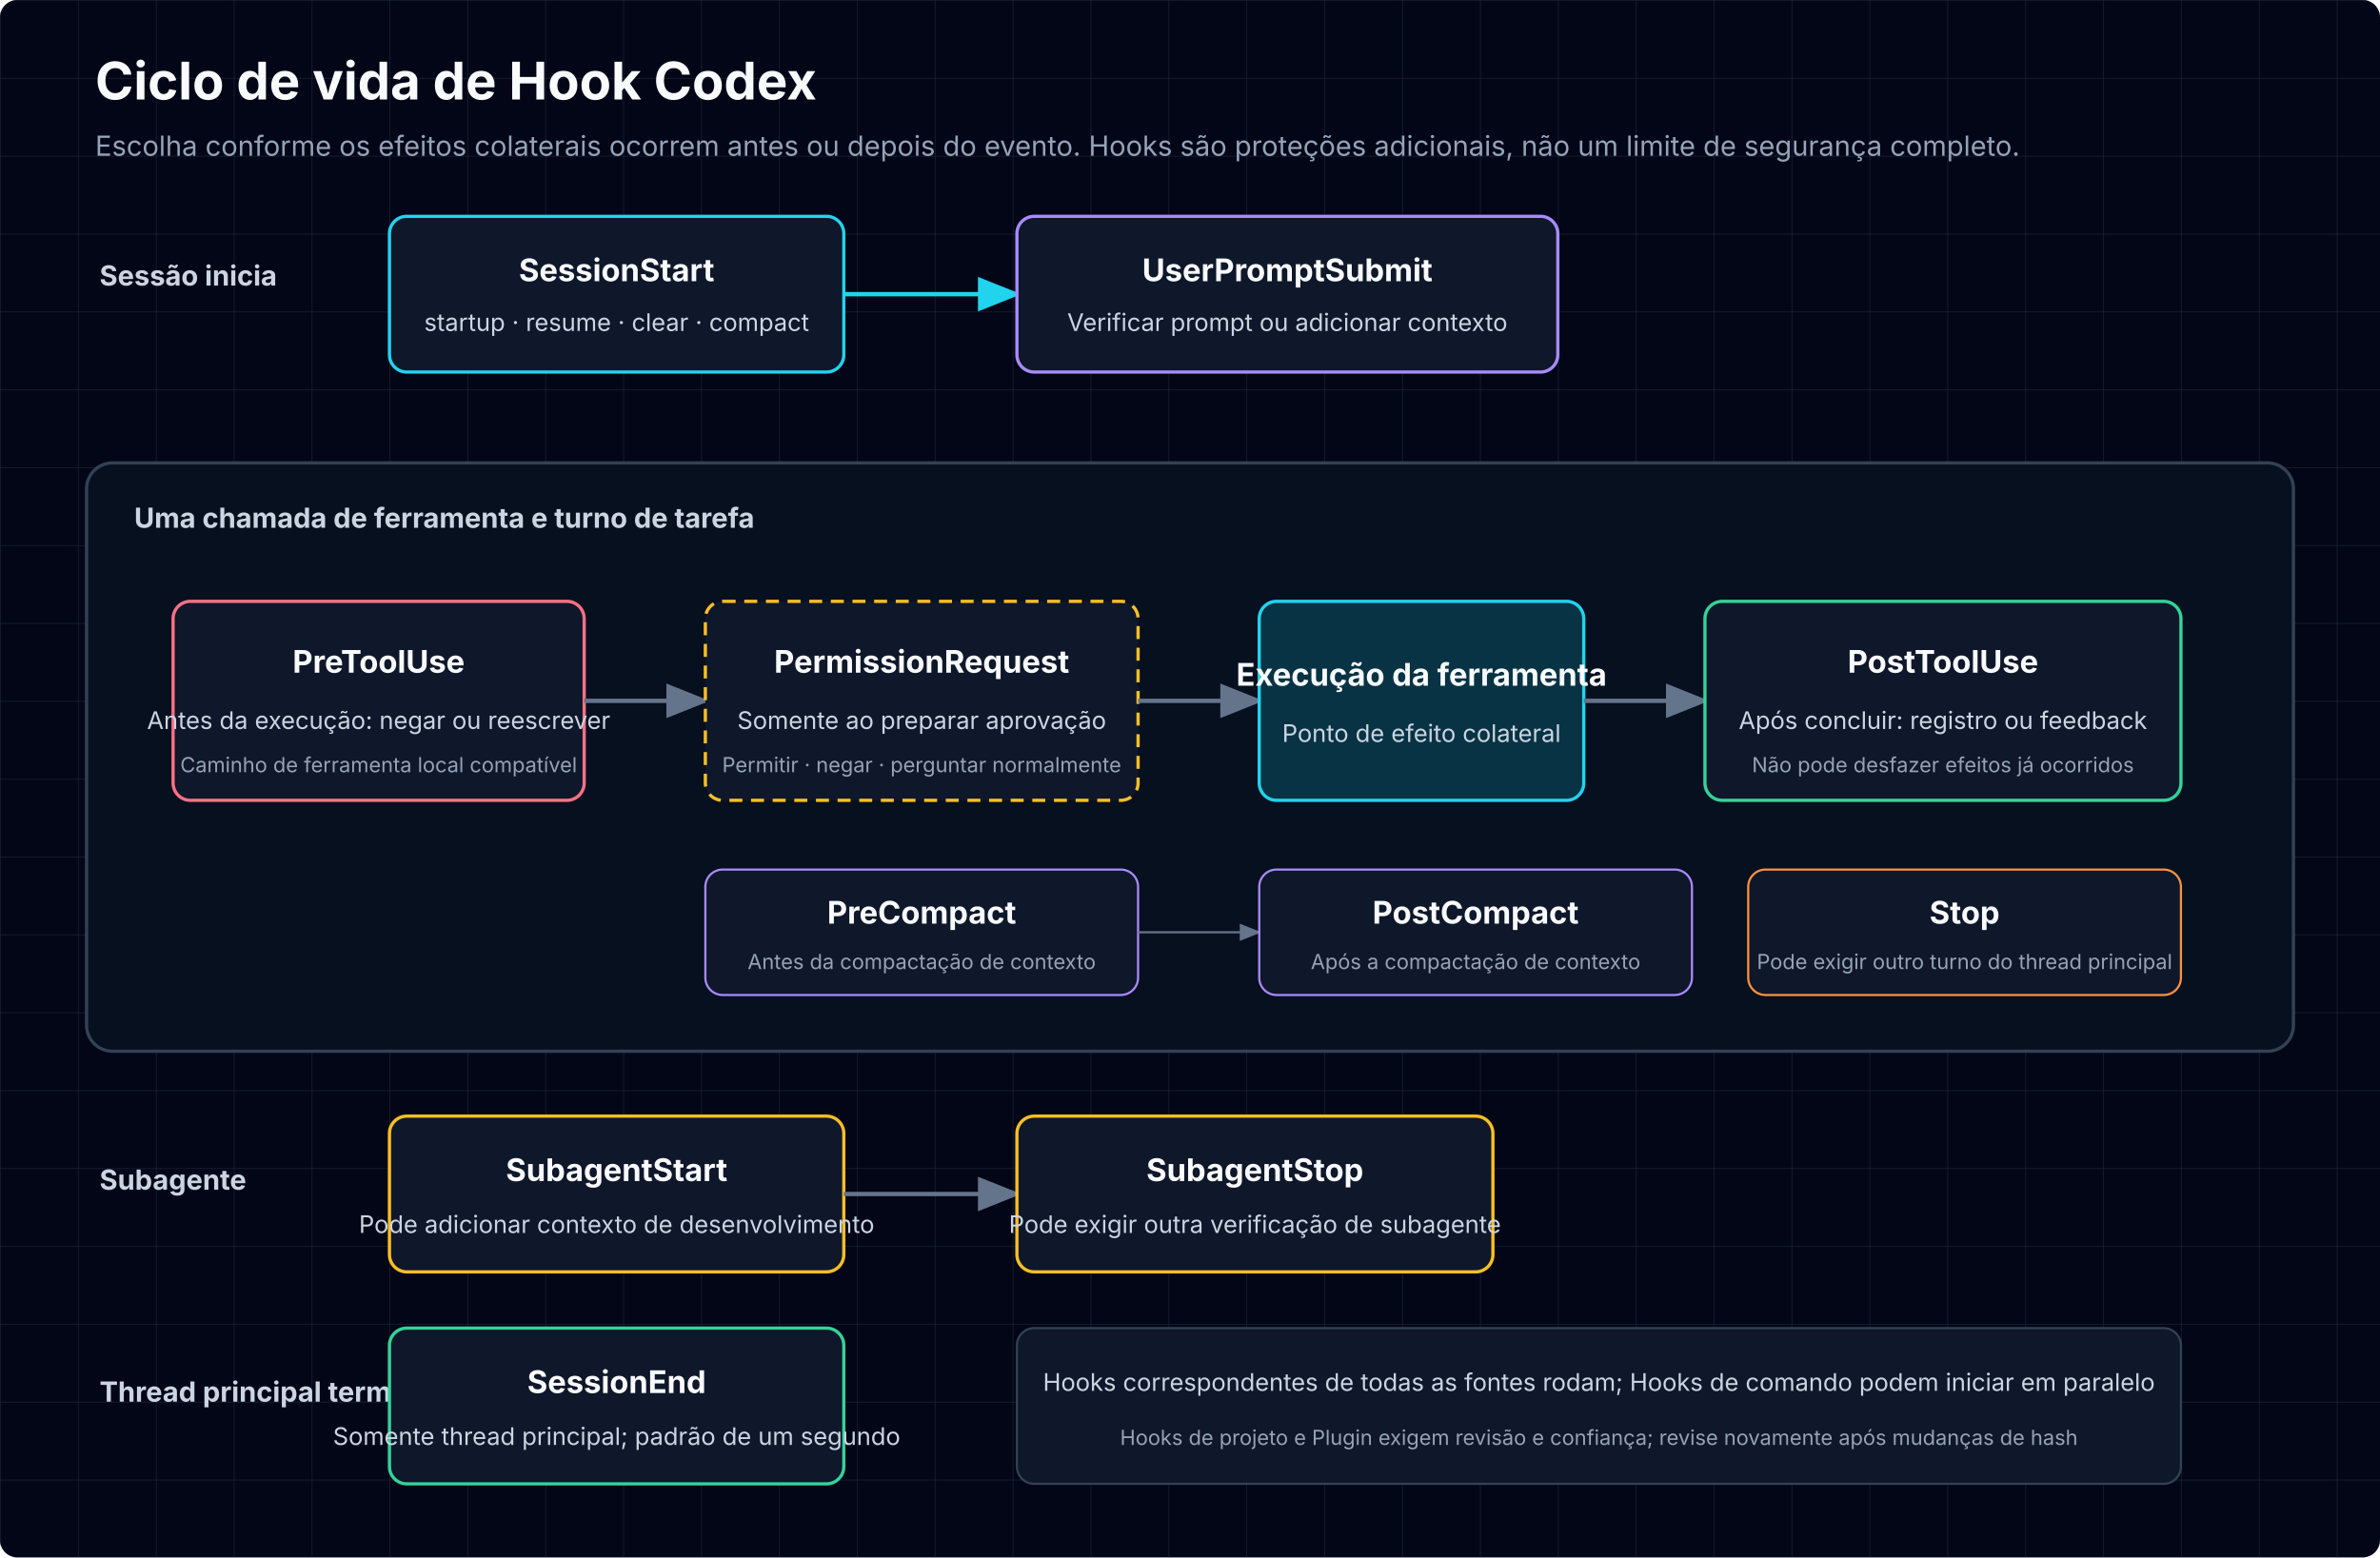
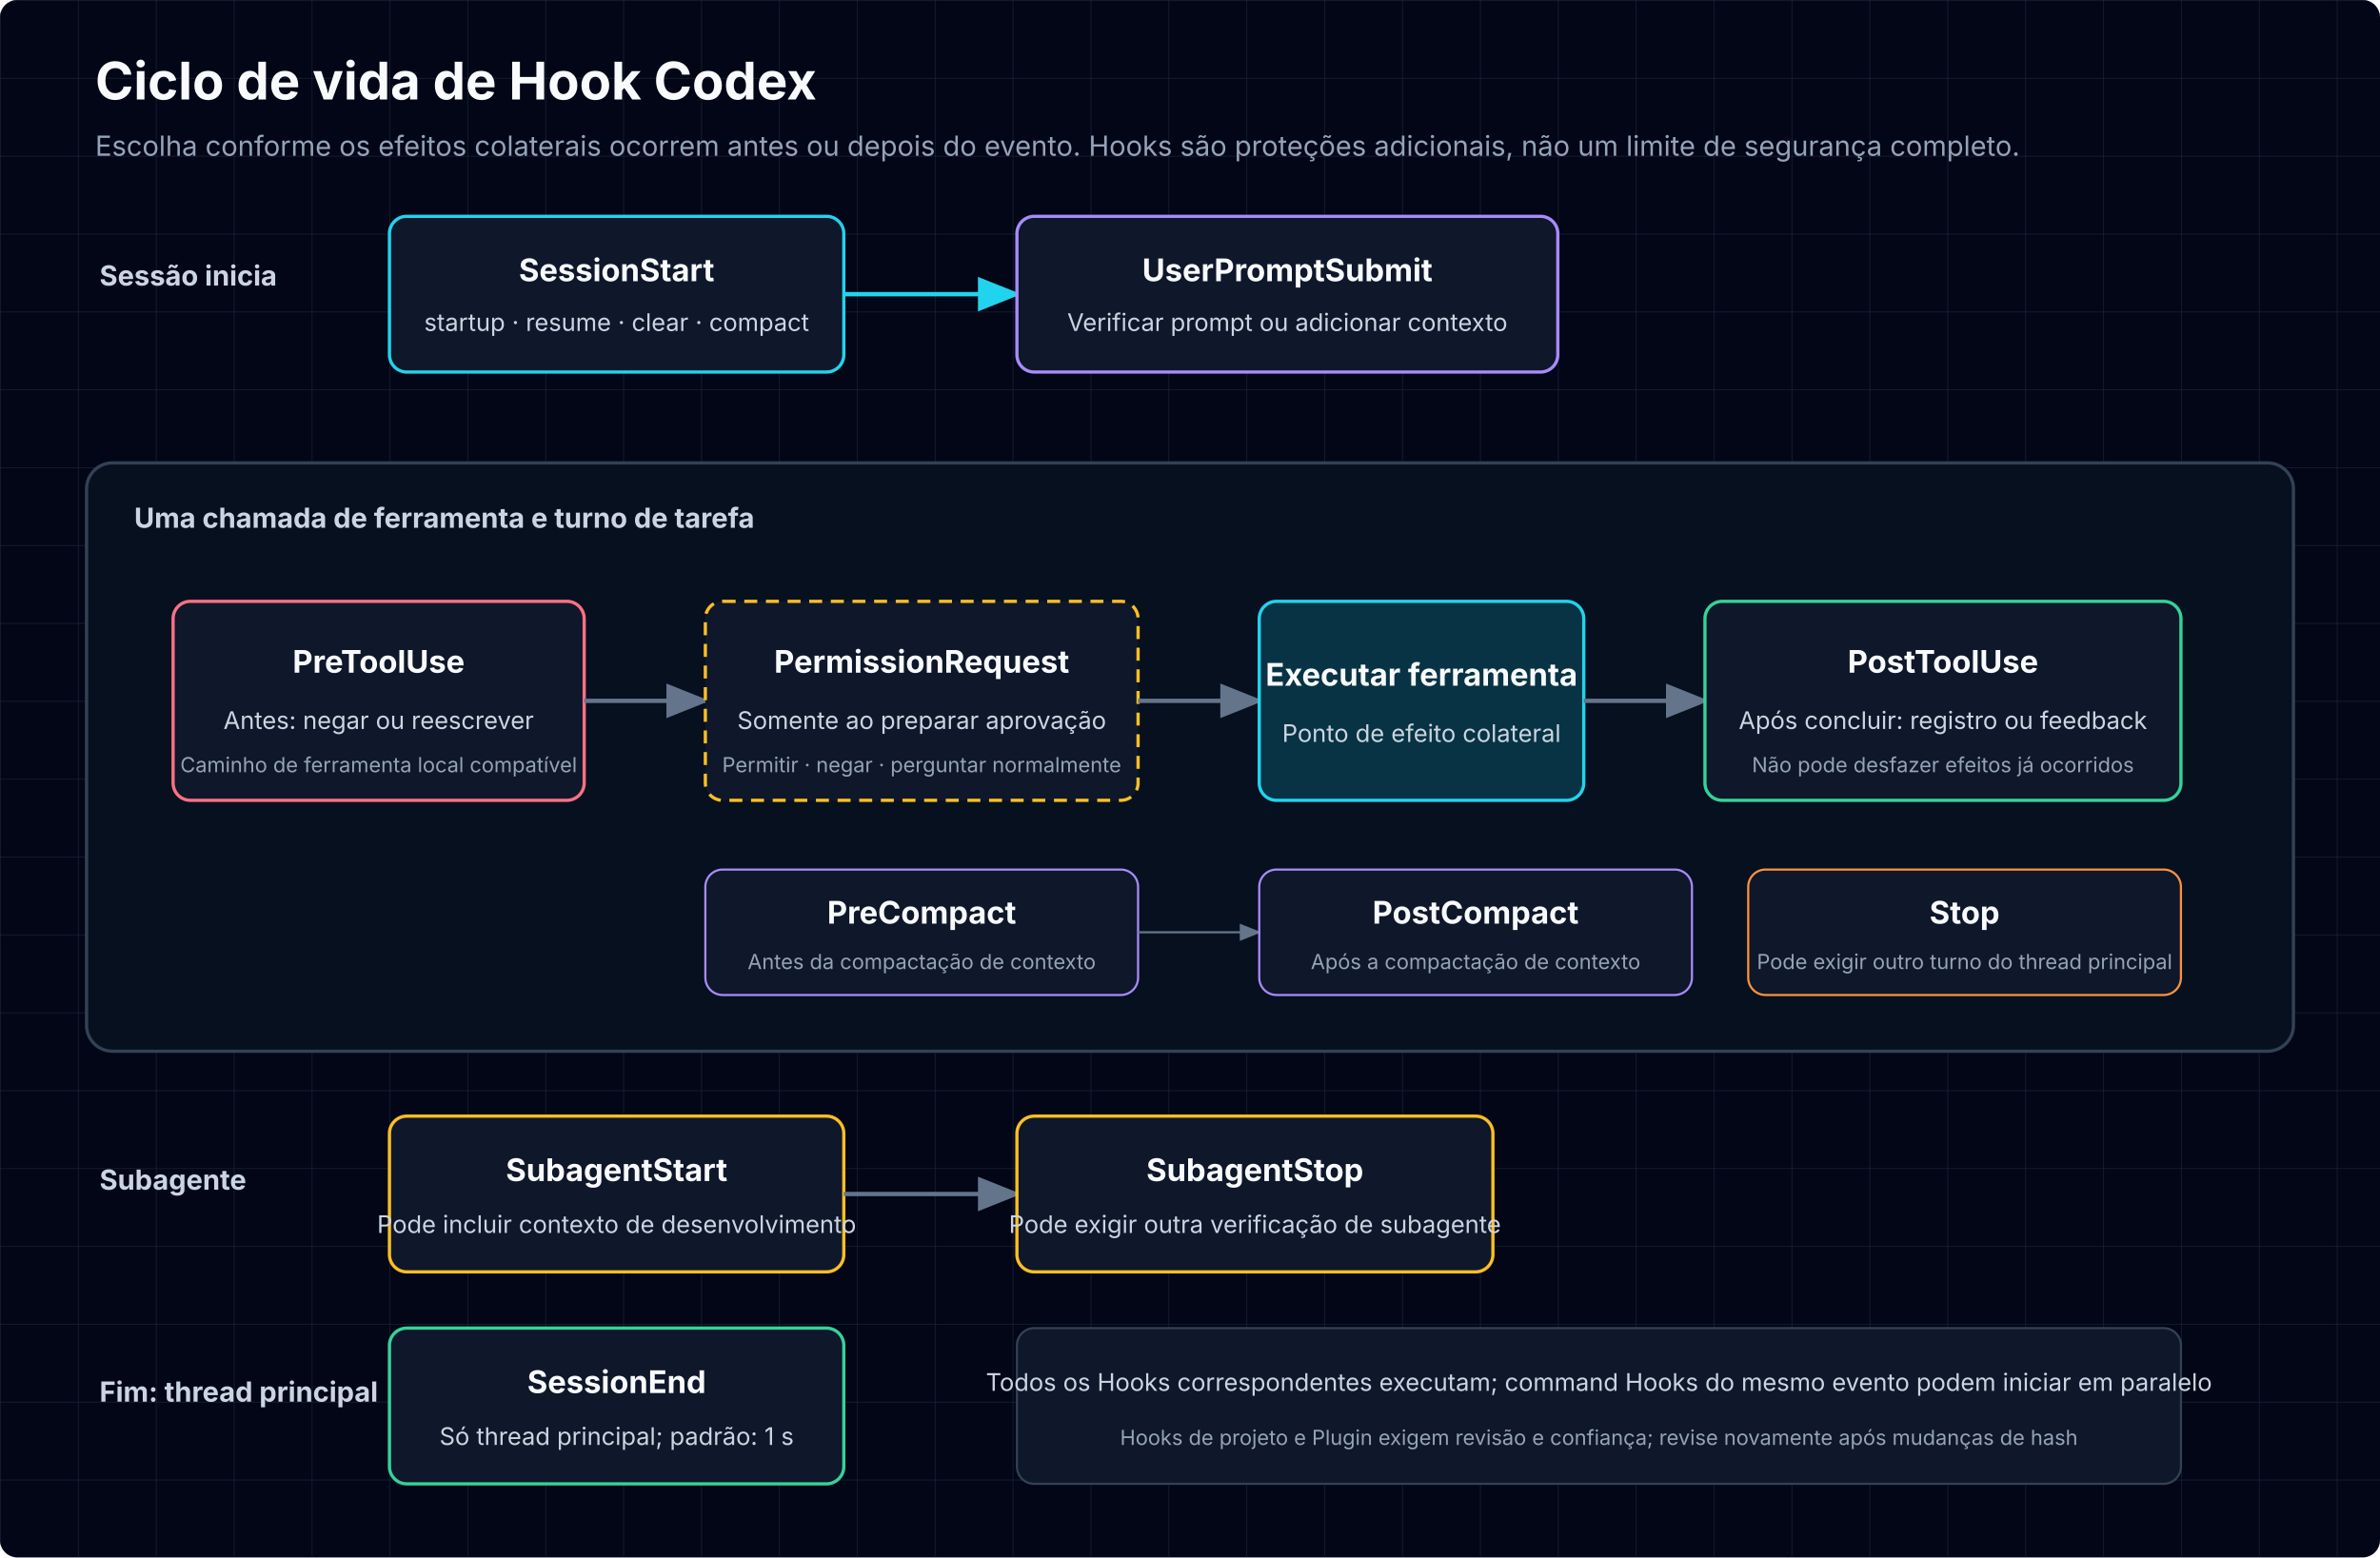
<svg xmlns="http://www.w3.org/2000/svg" lang="pt" viewBox="0 0 1100 720" width="1100" height="720" role="img" aria-labelledby="title desc">
  <style>
    text { font-family: -apple-system, BlinkMacSystemFont, "Segoe UI", sans-serif; letter-spacing: 0; }
    .h1 { fill: #f8fafc; font-size: 24px; font-weight: 700; }
    .sub { fill: #94a3b8; font-size: 12.8px; }
    .lane { fill: #cbd5e1; font-size: 12.8px; font-weight: 700; }
    .label { fill: #f8fafc; font-size: 14.4px; font-weight: 700; }
    .note { fill: #cbd5e1; font-size: 11.2px; }
    .tiny { fill: #94a3b8; font-size: 9.6px; }
  </style>
  <defs>
    <pattern id="grid" width="36" height="36" patternUnits="userSpaceOnUse">
      <path d="M36 0H0V36" fill="none" stroke="#1e293b" stroke-width="0.5" />
    </pattern>
    <marker id="arrow" markerWidth="10" markerHeight="8" refX="9" refY="4" orient="auto">
      <path d="M0 0L10 4L0 8Z" fill="#64748b" />
    </marker>
    <marker id="cyan-arrow" markerWidth="10" markerHeight="8" refX="9" refY="4" orient="auto">
      <path d="M0 0L10 4L0 8Z" fill="#22d3ee" />
    </marker>
  </defs>
  <rect width="1100" height="720" rx="8" fill="#020617" />
  <rect width="1100" height="720" rx="8" fill="url(#grid)" />
  <text x="44" y="46" class="h1">Ciclo de vida de Hook Codex</text>
  <text x="44" y="72" class="sub">Escolha conforme os efeitos colaterais ocorrem antes ou depois do evento. Hooks são proteções adicionais, não um limite de segurança completo.</text>
  <text x="46" y="132" class="lane">Sessão inicia</text>
  <rect x="180" y="100" width="210" height="72" rx="8" fill="#0f172a" stroke="#22d3ee" stroke-width="1.5" />
  <text x="285" y="130" text-anchor="middle" class="label">SessionStart</text>
  <text x="285" y="153" text-anchor="middle" class="note">startup · resume · clear · compact</text>
  <path d="M390 136H470" stroke="#22d3ee" stroke-width="2" marker-end="url(#cyan-arrow)" />
  <rect x="470" y="100" width="250" height="72" rx="8" fill="#0f172a" stroke="#a78bfa" stroke-width="1.5" />
  <text x="595" y="130" text-anchor="middle" class="label">UserPromptSubmit</text>
  <text x="595" y="153" text-anchor="middle" class="note">Verificar prompt ou adicionar contexto</text>
  <rect x="40" y="214" width="1020" height="272" rx="12" fill="#07101f" stroke="#334155" stroke-width="1.5" />
  <text x="62" y="244" class="lane">Uma chamada de ferramenta e turno de tarefa</text>
  <rect x="80" y="278" width="190" height="92" rx="8" fill="#0f172a" stroke="#fb7185" stroke-width="1.5" />
  <text x="175" y="311" text-anchor="middle" class="label">PreToolUse</text>
-   <text x="175" y="337" text-anchor="middle" class="note">Antes da execução: negar ou reescrever</text>
+   <text x="175" y="337" text-anchor="middle" class="note">Antes: negar ou reescrever</text>
  <text x="175" y="357" text-anchor="middle" class="tiny">Caminho de ferramenta local compatível</text>
  <path d="M270 324H326" stroke="#64748b" stroke-width="2" marker-end="url(#arrow)" />
  <rect x="326" y="278" width="200" height="92" rx="8" fill="#0f172a" stroke="#fbbf24" stroke-width="1.5" stroke-dasharray="6 4" />
  <text x="426" y="311" text-anchor="middle" class="label">PermissionRequest</text>
  <text x="426" y="337" text-anchor="middle" class="note">Somente ao preparar aprovação</text>
  <text x="426" y="357" text-anchor="middle" class="tiny">Permitir · negar · perguntar normalmente</text>
  <path d="M526 324H582" stroke="#64748b" stroke-width="2" marker-end="url(#arrow)" />
  <rect x="582" y="278" width="150" height="92" rx="8" fill="#083344" stroke="#22d3ee" stroke-width="1.5" />
-   <text x="657" y="317" text-anchor="middle" class="label">Execução da ferramenta</text>
+   <text x="657" y="317" text-anchor="middle" class="label">Executar ferramenta</text>
  <text x="657" y="343" text-anchor="middle" class="note">Ponto de efeito colateral</text>
  <path d="M732 324H788" stroke="#64748b" stroke-width="2" marker-end="url(#arrow)" />
  <rect x="788" y="278" width="220" height="92" rx="8" fill="#0f172a" stroke="#34d399" stroke-width="1.5" />
  <text x="898" y="311" text-anchor="middle" class="label">PostToolUse</text>
  <text x="898" y="337" text-anchor="middle" class="note">Após concluir: registro ou feedback</text>
  <text x="898" y="357" text-anchor="middle" class="tiny">Não pode desfazer efeitos já ocorridos</text>
  <rect x="326" y="402" width="200" height="58" rx="8" fill="#0f172a" stroke="#a78bfa" />
  <text x="426" y="427" text-anchor="middle" class="label">PreCompact</text>
  <text x="426" y="448" text-anchor="middle" class="tiny">Antes da compactação de contexto</text>
  <path d="M526 431H582" stroke="#64748b" marker-end="url(#arrow)" />
  <rect x="582" y="402" width="200" height="58" rx="8" fill="#0f172a" stroke="#a78bfa" />
  <text x="682" y="427" text-anchor="middle" class="label">PostCompact</text>
  <text x="682" y="448" text-anchor="middle" class="tiny">Após a compactação de contexto</text>
  <rect x="808" y="402" width="200" height="58" rx="8" fill="#0f172a" stroke="#fb923c" />
  <text x="908" y="427" text-anchor="middle" class="label">Stop</text>
  <text x="908" y="448" text-anchor="middle" class="tiny">Pode exigir outro turno do thread principal</text>
  <text x="46" y="550" class="lane">Subagente</text>
  <rect x="180" y="516" width="210" height="72" rx="8" fill="#0f172a" stroke="#fbbf24" stroke-width="1.5" />
  <text x="285" y="546" text-anchor="middle" class="label">SubagentStart</text>
-   <text x="285" y="570" text-anchor="middle" class="note">Pode adicionar contexto de desenvolvimento</text>
+   <text x="285" y="570" text-anchor="middle" class="note">Pode incluir contexto de desenvolvimento</text>
  <path d="M390 552H470" stroke="#64748b" stroke-width="2" marker-end="url(#arrow)" />
  <rect x="470" y="516" width="220" height="72" rx="8" fill="#0f172a" stroke="#fbbf24" stroke-width="1.5" />
  <text x="580" y="546" text-anchor="middle" class="label">SubagentStop</text>
  <text x="580" y="570" text-anchor="middle" class="note">Pode exigir outra verificação de subagente</text>
-   <text x="46" y="648" class="lane">Thread principal termina</text>
+   <text x="46" y="648" class="lane">Fim: thread principal</text>
  <rect x="180" y="614" width="210" height="72" rx="8" fill="#0f172a" stroke="#34d399" stroke-width="1.5" />
  <text x="285" y="644" text-anchor="middle" class="label">SessionEnd</text>
-   <text x="285" y="668" text-anchor="middle" class="note">Somente thread principal; padrão de um segundo</text>
+   <text x="285" y="668" text-anchor="middle" class="note">Só thread principal; padrão: 1 s</text>
  <rect x="470" y="614" width="538" height="72" rx="8" fill="#0f172a" stroke="#334155" />
-   <text x="739" y="643" text-anchor="middle" class="note">Hooks correspondentes de todas as fontes rodam; Hooks de comando podem iniciar em paralelo</text>
+   <text x="739" y="643" text-anchor="middle" class="note">Todos os Hooks correspondentes executam; command Hooks do mesmo evento podem iniciar em paralelo</text>
  <text x="739" y="668" text-anchor="middle" class="tiny">Hooks de projeto e Plugin exigem revisão e confiança; revise novamente após mudanças de hash</text>
</svg>
